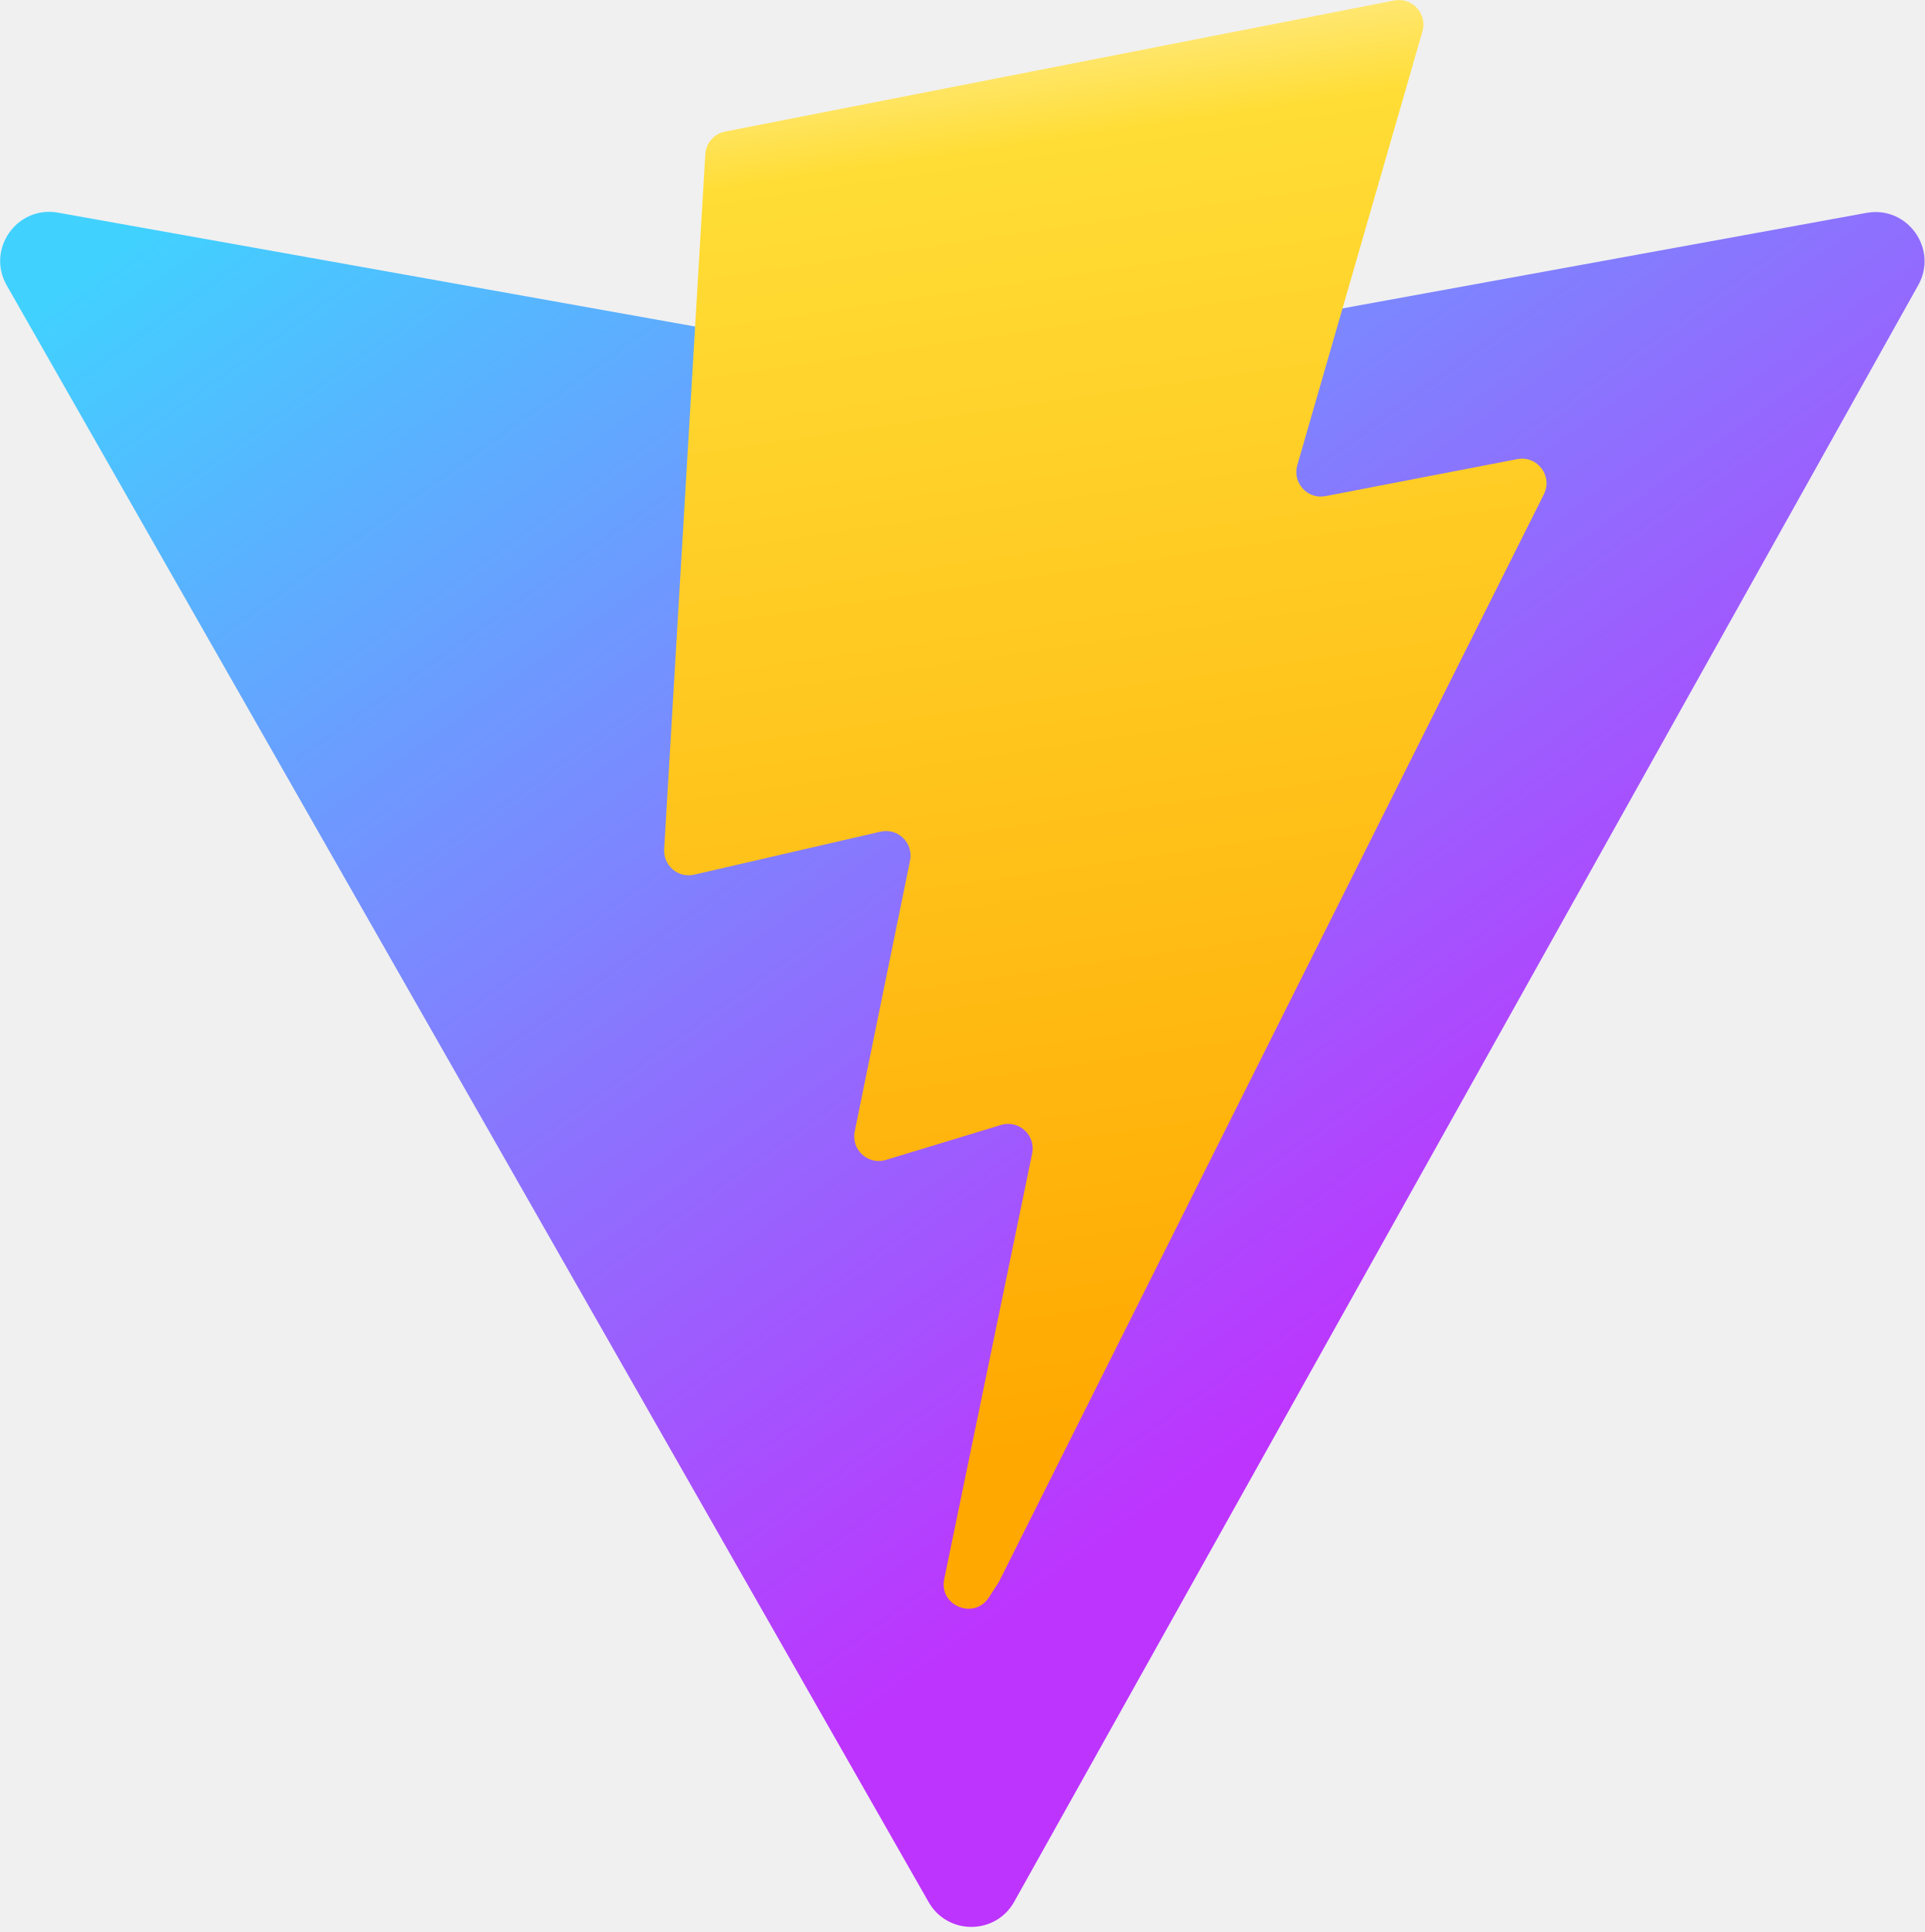
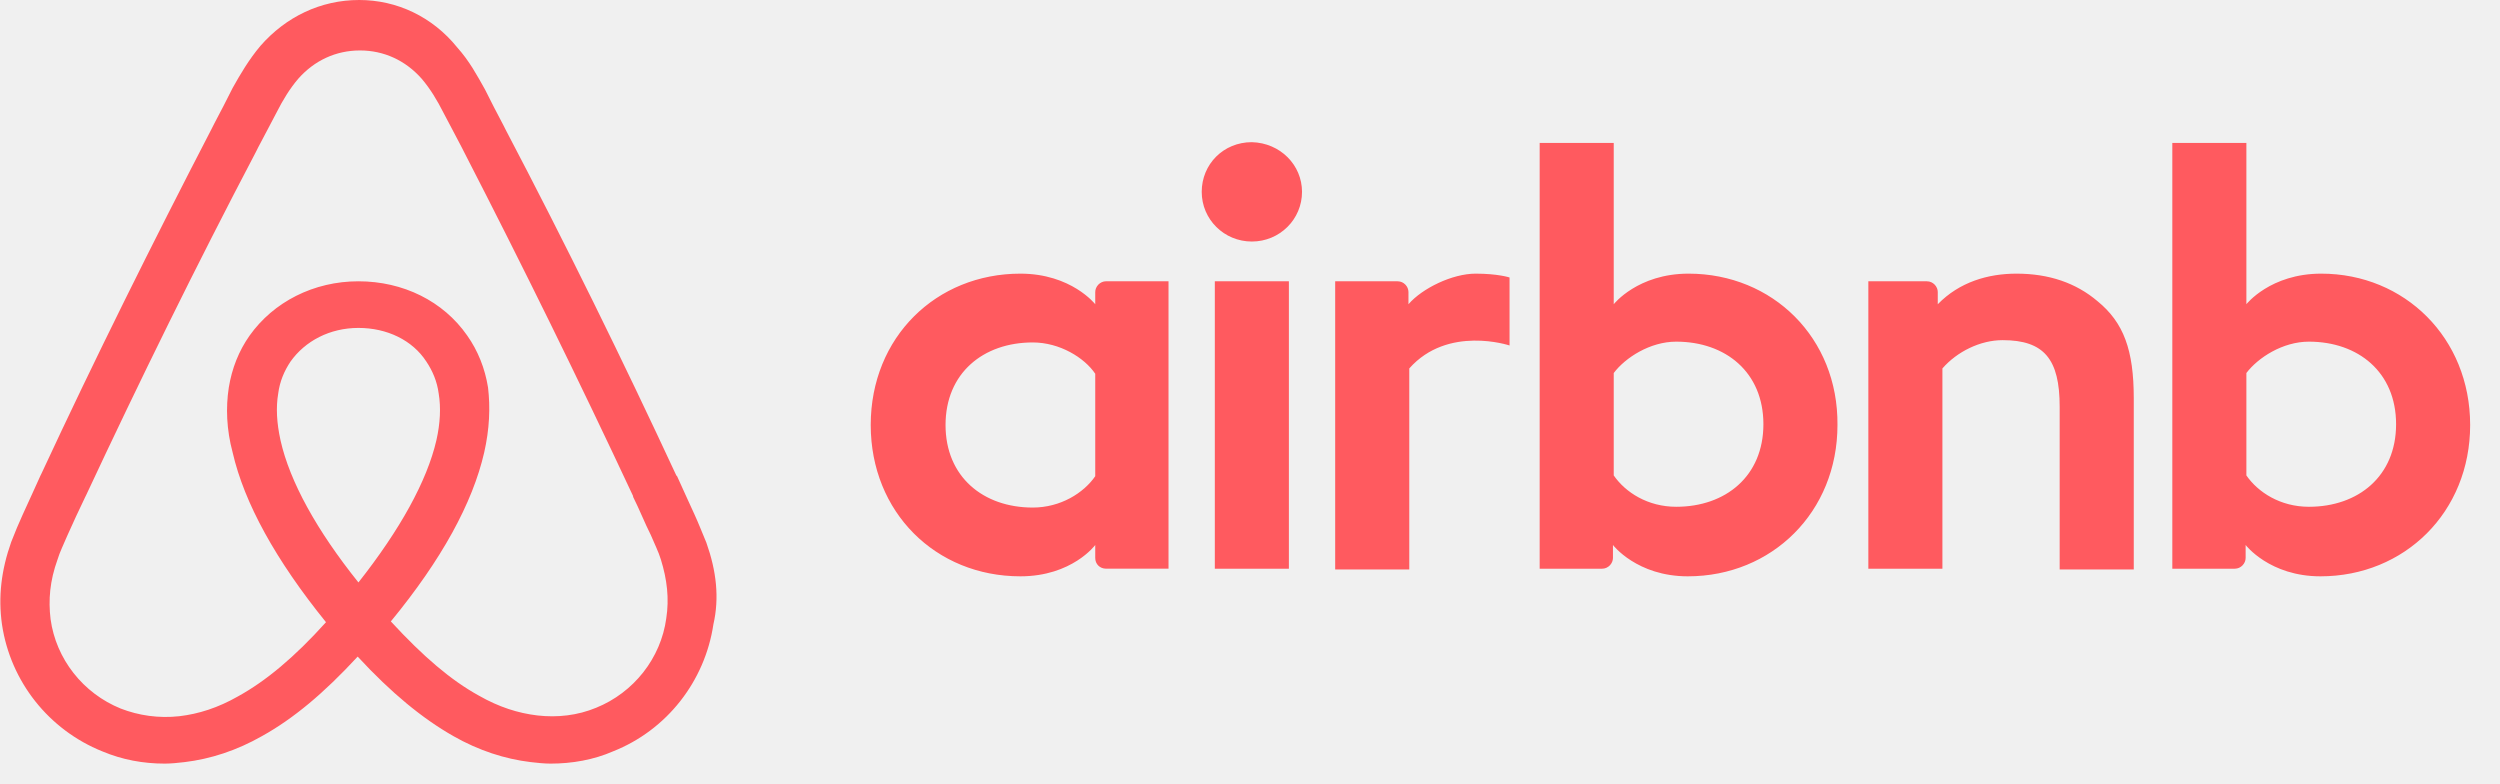
- <svg xmlns="http://www.w3.org/2000/svg" aria-hidden="true" role="img" class="iconify iconify--logos" width="31.88" height="32" preserveAspectRatio="xMidYMid meet" viewBox="0 0 256 257">
+ <svg xmlns="http://www.w3.org/2000/svg" width="83" height="26" viewBox="0 0 83 26" fill="none">
+   <g clip-path="url(#clip0_2_14)">
+     <path d="M43.227 6.37C43.227 7.283 42.484 8.019 41.562 8.019C40.639 8.019 39.897 7.283 39.897 6.37C39.897 5.456 40.614 4.72 41.562 4.72C42.51 4.746 43.227 5.482 43.227 6.37ZM36.362 9.694V10.101C36.362 10.101 35.568 9.085 33.877 9.085C31.085 9.085 28.908 11.191 28.908 14.11C28.908 17.003 31.06 19.134 33.877 19.134C35.594 19.134 36.362 18.094 36.362 18.094V18.525C36.362 18.728 36.516 18.88 36.721 18.88H38.795V9.338H36.721C36.516 9.339 36.362 9.517 36.362 9.694ZM36.362 15.81C35.978 16.368 35.209 16.851 34.287 16.851C32.648 16.851 31.392 15.835 31.392 14.11C31.392 12.384 32.648 11.369 34.287 11.369C35.184 11.369 36.004 11.876 36.362 12.409V15.81ZM40.332 9.339H42.791V18.881H40.332V9.339ZM77.065 9.085C75.374 9.085 74.58 10.1 74.58 10.1V4.746H72.121V18.881H74.196C74.401 18.881 74.555 18.703 74.555 18.525V18.094C74.555 18.094 75.349 19.134 77.039 19.134C79.832 19.134 82.009 17.003 82.009 14.11C82.009 11.217 79.832 9.085 77.065 9.085ZM76.655 16.825C75.707 16.825 74.965 16.343 74.58 15.784V12.384C74.965 11.876 75.784 11.343 76.655 11.343C78.295 11.343 79.55 12.358 79.55 14.084C79.55 15.81 78.295 16.825 76.655 16.825ZM70.841 13.222V18.906H68.381V13.501C68.381 11.928 67.869 11.293 66.487 11.293C65.744 11.293 64.975 11.674 64.488 12.232V18.881H62.029V9.339H63.975C64.18 9.339 64.334 9.517 64.334 9.694V10.101C65.052 9.364 65.999 9.085 66.947 9.085C68.023 9.085 68.919 9.39 69.637 9.999C70.507 10.709 70.841 11.623 70.841 13.222ZM56.06 9.085C54.37 9.085 53.576 10.1 53.576 10.1V4.746H51.117V18.881H53.191C53.396 18.881 53.55 18.703 53.55 18.525V18.094C53.55 18.094 54.344 19.134 56.035 19.134C58.827 19.134 61.004 17.003 61.004 14.11C61.03 11.217 58.852 9.085 56.06 9.085ZM55.65 16.825C54.703 16.825 53.96 16.343 53.576 15.784V12.384C53.96 11.876 54.78 11.343 55.65 11.343C57.29 11.343 58.545 12.358 58.545 14.084C58.545 15.81 57.29 16.825 55.65 16.825ZM48.99 9.085C49.733 9.085 50.117 9.212 50.117 9.212V11.47C50.117 11.47 48.068 10.785 46.788 12.232V18.906H44.328V9.339H46.403C46.608 9.339 46.761 9.516 46.761 9.694V10.1C47.223 9.567 48.222 9.085 48.99 9.085ZM23.452 18.018C23.324 17.713 23.196 17.383 23.068 17.104C22.863 16.647 22.658 16.216 22.479 15.81L22.453 15.784C20.685 11.978 18.79 8.121 16.792 4.315L16.715 4.162C16.505 3.767 16.3 3.369 16.101 2.969C15.844 2.512 15.588 2.03 15.178 1.573C14.359 0.558 13.18 -0 11.925 -0C10.645 -0 9.492 0.558 8.647 1.522C8.263 1.979 7.981 2.461 7.725 2.918C7.525 3.318 7.32 3.716 7.11 4.111L7.033 4.264C5.061 8.07 3.14 11.927 1.372 15.733L1.346 15.784C1.167 16.191 0.962 16.622 0.757 17.078C0.629 17.358 0.501 17.662 0.373 17.992C0.04 18.931 -0.063 19.819 0.066 20.733C0.348 22.636 1.628 24.234 3.396 24.945C4.062 25.225 4.754 25.352 5.471 25.352C5.676 25.352 5.932 25.326 6.137 25.301C6.982 25.199 7.853 24.92 8.699 24.438C9.749 23.854 10.748 23.017 11.875 21.799C13.002 23.017 14.026 23.854 15.051 24.438C15.897 24.92 16.767 25.199 17.613 25.301C17.818 25.326 18.074 25.352 18.279 25.352C18.996 25.352 19.713 25.225 20.354 24.945C22.147 24.234 23.402 22.611 23.684 20.733C23.887 19.845 23.785 18.957 23.452 18.018ZM11.9 19.337C10.516 17.611 9.62 15.988 9.313 14.618C9.185 14.034 9.159 13.526 9.236 13.069C9.287 12.663 9.441 12.308 9.646 12.003C10.132 11.319 10.952 10.887 11.9 10.887C12.848 10.887 13.693 11.293 14.154 12.003C14.359 12.308 14.513 12.664 14.565 13.069C14.641 13.526 14.616 14.059 14.488 14.618C14.179 15.962 13.283 17.586 11.9 19.337ZM22.12 20.53C21.941 21.849 21.044 22.992 19.789 23.499C19.174 23.753 18.508 23.829 17.842 23.753C17.202 23.677 16.561 23.474 15.896 23.093C14.973 22.585 14.052 21.799 12.976 20.631C14.666 18.576 15.691 16.698 16.075 15.023C16.254 14.236 16.28 13.526 16.203 12.866C16.101 12.232 15.87 11.648 15.511 11.14C14.717 9.998 13.385 9.339 11.899 9.339C10.414 9.339 9.082 10.024 8.288 11.14C7.929 11.648 7.699 12.232 7.596 12.866C7.494 13.526 7.519 14.262 7.724 15.023C8.108 16.698 9.158 18.601 10.823 20.657C9.773 21.824 8.825 22.611 7.903 23.119C7.237 23.499 6.597 23.702 5.957 23.778C5.265 23.855 4.599 23.753 4.01 23.525C2.755 23.017 1.858 21.875 1.679 20.555C1.602 19.921 1.653 19.287 1.91 18.576C1.986 18.322 2.115 18.069 2.243 17.764C2.422 17.358 2.626 16.926 2.832 16.495L2.857 16.445C4.625 12.663 6.52 8.806 8.493 5.05L8.569 4.898C8.775 4.518 8.98 4.111 9.184 3.731C9.389 3.325 9.62 2.944 9.902 2.614C10.44 2.005 11.156 1.675 11.951 1.675C12.745 1.675 13.462 2.005 14 2.614C14.282 2.945 14.512 3.325 14.717 3.731C14.923 4.111 15.128 4.518 15.332 4.898L15.409 5.05C17.351 8.822 19.222 12.629 21.019 16.47V16.495C21.224 16.902 21.403 17.358 21.608 17.765C21.736 18.069 21.864 18.322 21.941 18.576C22.146 19.236 22.222 19.87 22.12 20.53Z" fill="#FF5A5F" />
+   </g>
  <defs>
-     <linearGradient id="IconifyId1813088fe1fbc01fb466" x1="-.828%" x2="57.636%" y1="7.652%" y2="78.411%">
-       <stop offset="0%" stop-color="#41D1FF" />
-       <stop offset="100%" stop-color="#BD34FE" />
-     </linearGradient>
-     <linearGradient id="IconifyId1813088fe1fbc01fb467" x1="43.376%" x2="50.316%" y1="2.242%" y2="89.03%">
-       <stop offset="0%" stop-color="#FFEA83" />
-       <stop offset="8.333%" stop-color="#FFDD35" />
-       <stop offset="100%" stop-color="#FFA800" />
-     </linearGradient>
+     <clipPath id="clip0_2_14">
+       <rect width="82.02" height="25.352" fill="white" />
+     </clipPath>
  </defs>
-   <path fill="url(#IconifyId1813088fe1fbc01fb466)" d="M255.153 37.938L134.897 252.976c-2.483 4.44-8.862 4.466-11.382.048L.875 37.958c-2.746-4.814 1.371-10.646 6.827-9.67l120.385 21.517a6.537 6.537 0 0 0 2.322-.004l117.867-21.483c5.438-.991 9.574 4.796 6.877 9.62Z" />
-   <path fill="url(#IconifyId1813088fe1fbc01fb467)" d="M185.432.063L96.44 17.501a3.268 3.268 0 0 0-2.634 3.014l-5.474 92.456a3.268 3.268 0 0 0 3.997 3.378l24.777-5.718c2.318-.535 4.413 1.507 3.936 3.838l-7.361 36.047c-.495 2.426 1.782 4.5 4.151 3.78l15.304-4.649c2.372-.72 4.652 1.36 4.15 3.788l-11.698 56.621c-.732 3.542 3.979 5.473 5.943 2.437l1.313-2.028l72.516-144.72c1.215-2.423-.88-5.186-3.54-4.672l-25.505 4.922c-2.396.462-4.435-1.77-3.759-4.114l16.646-57.705c.677-2.35-1.37-4.583-3.769-4.113Z" />
</svg>
